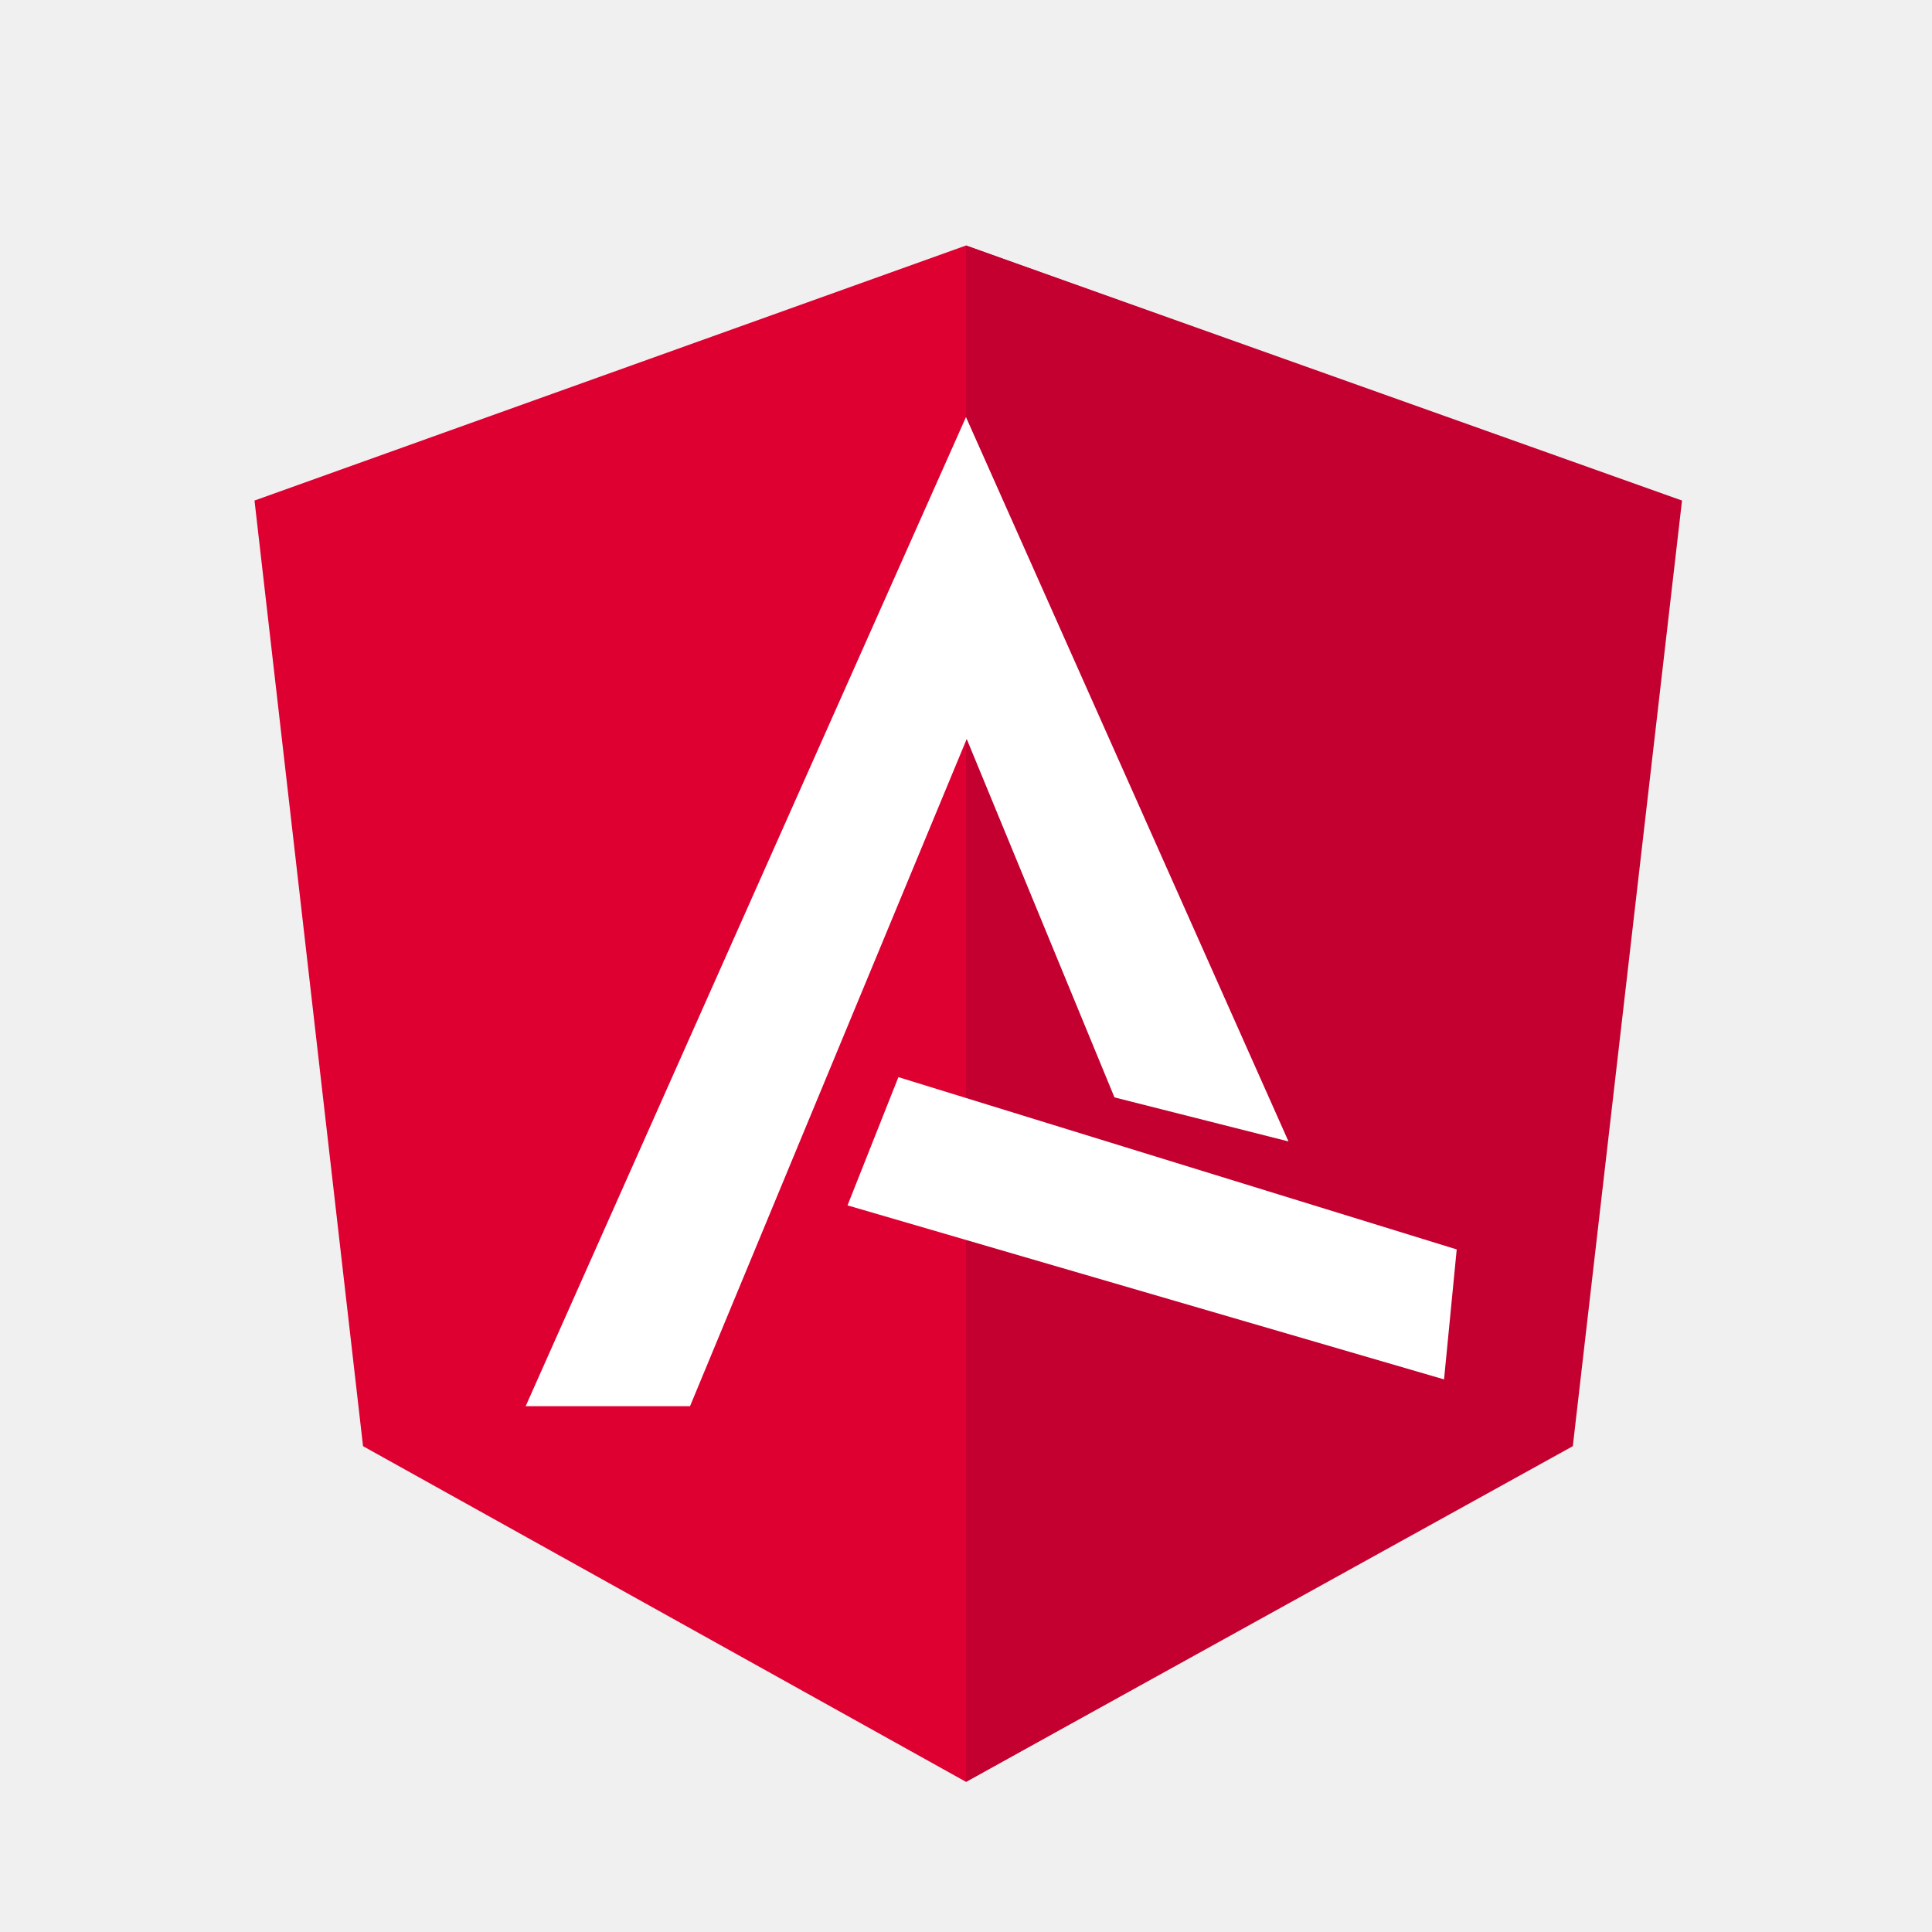
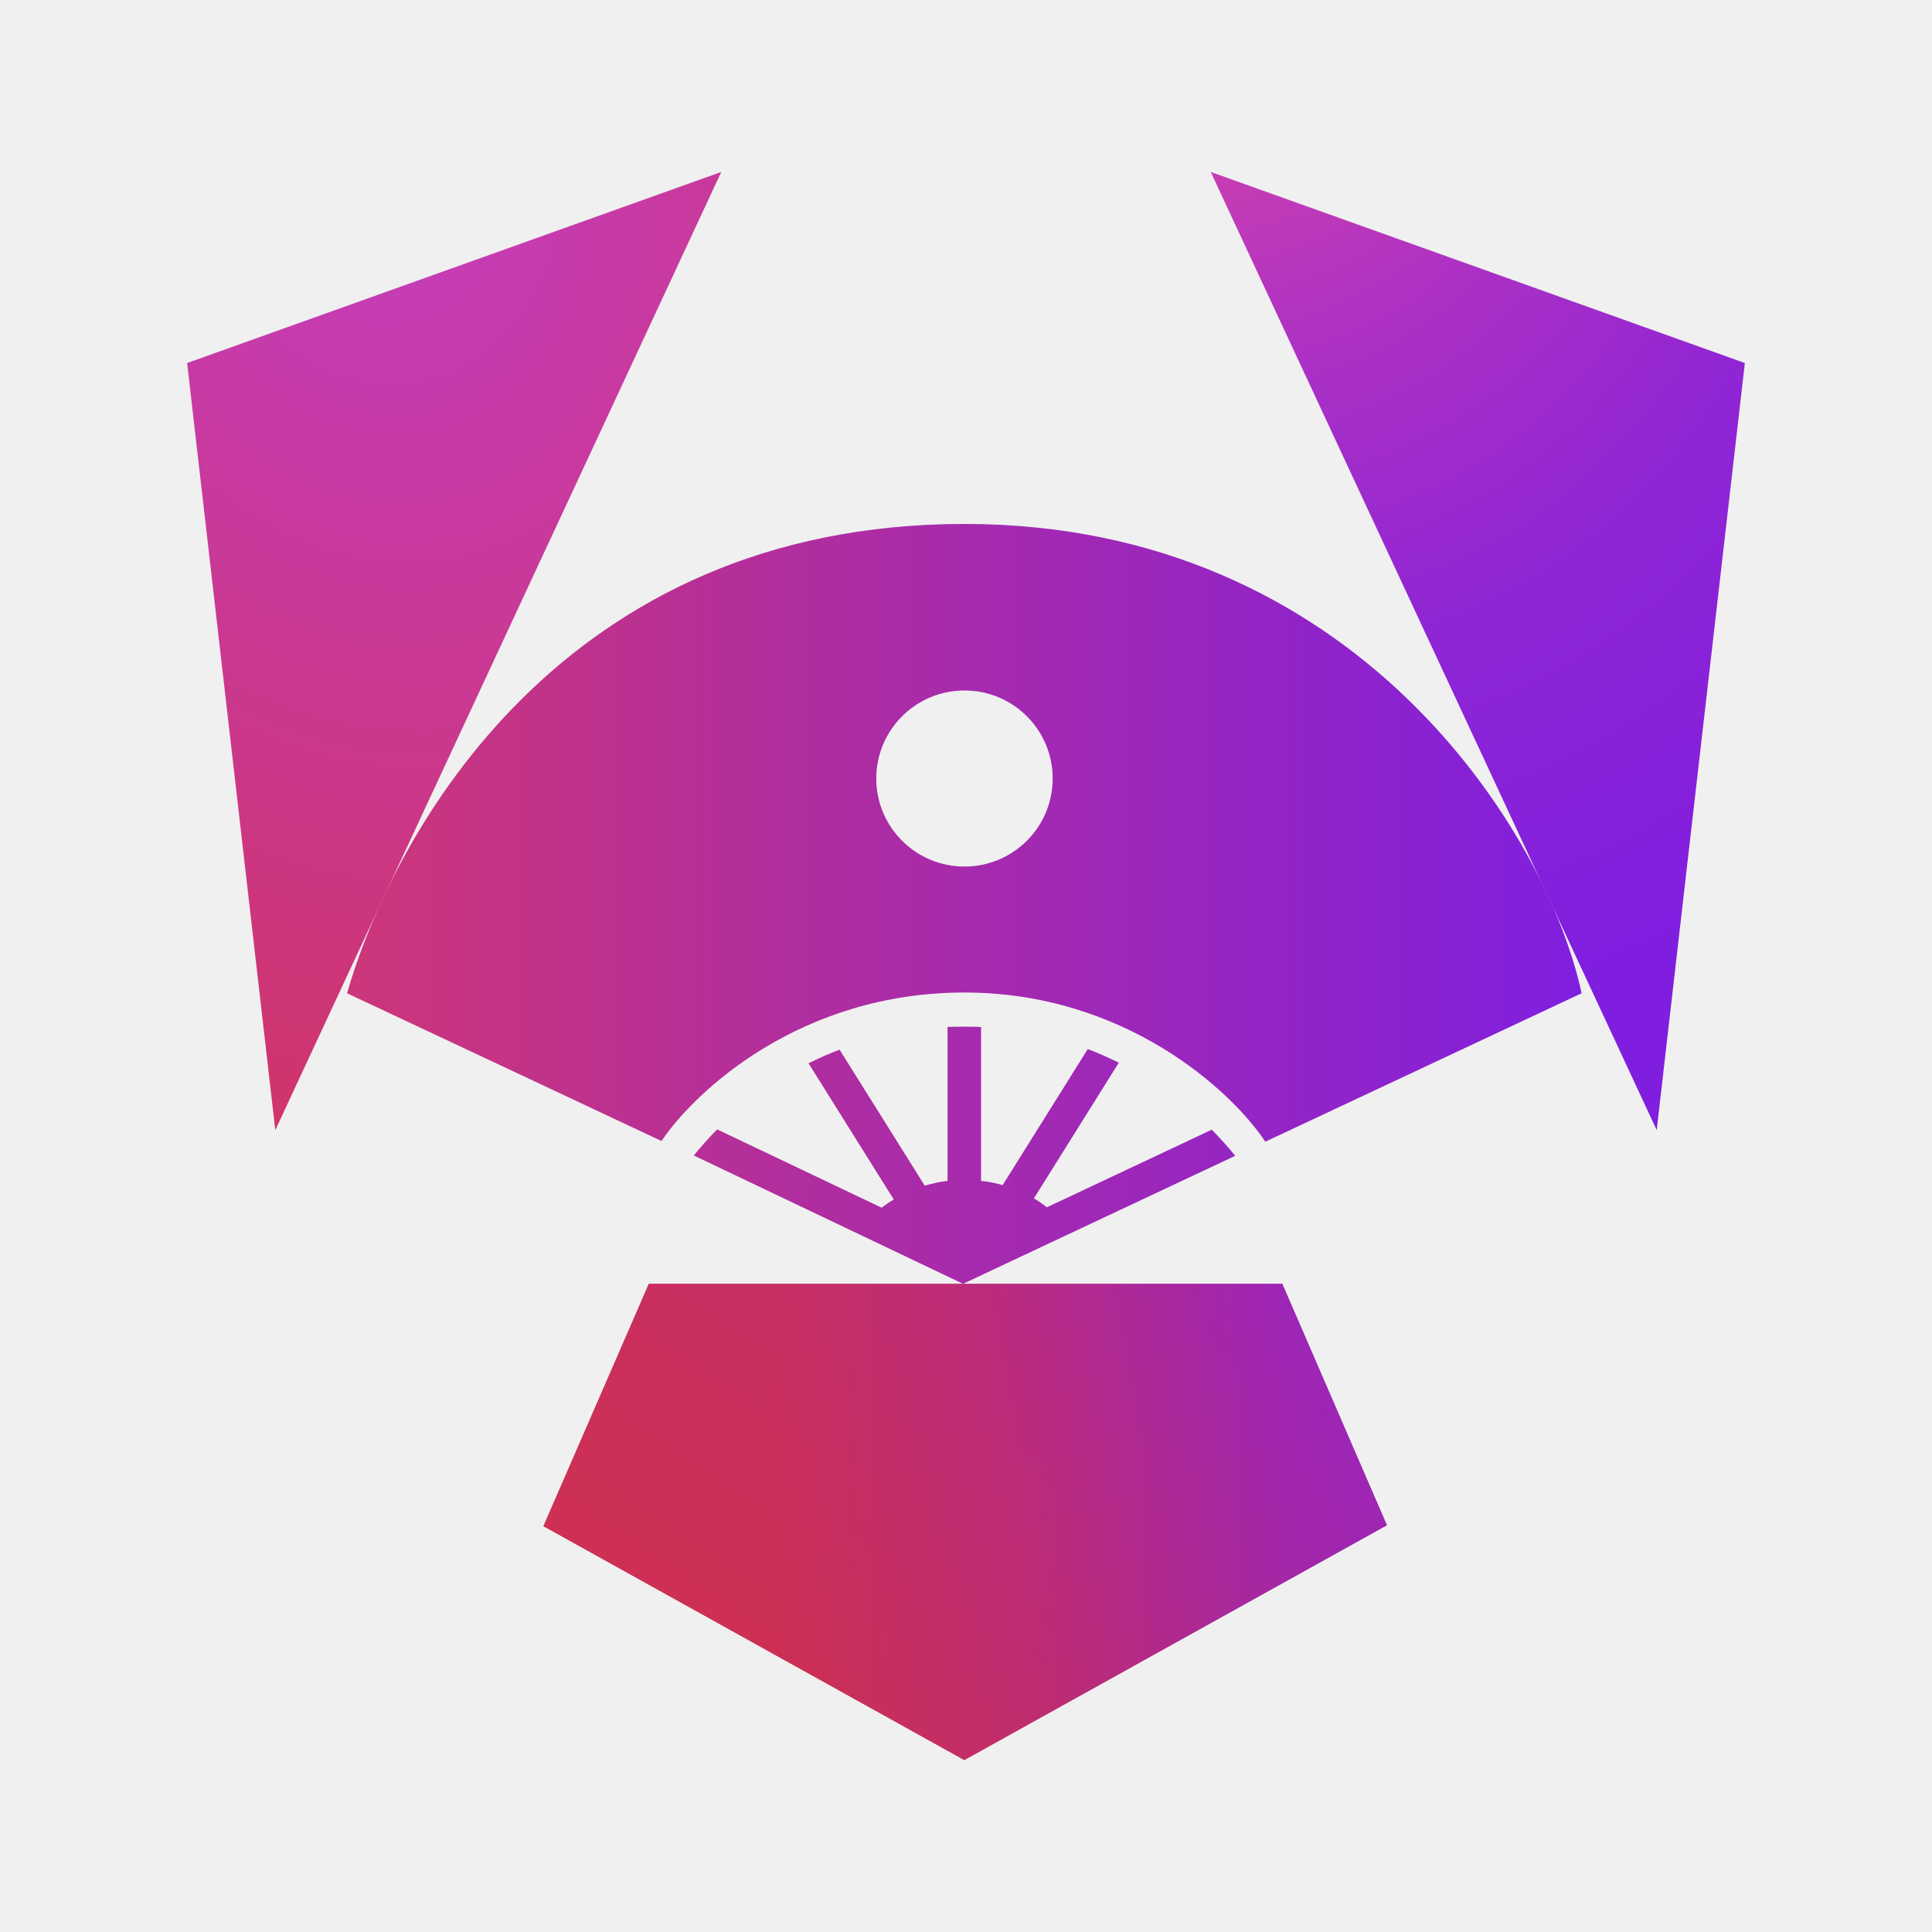
- <svg xmlns="http://www.w3.org/2000/svg" xmlns:xlink="http://www.w3.org/1999/xlink" version="1.1" preserveAspectRatio="xMidYMid meet" viewBox="0 0 500.031 500.031" width="500.03" height="500.03">
+ <svg xmlns="http://www.w3.org/2000/svg" width="191" height="191" viewBox="0 0 191 191" fill="none">
+   <path fill-rule="evenodd" clip-rule="evenodd" d="M95.352 98.122C79.154 98.122 68.764 107.827 65.396 112.801L34.312 98.196C38.866 82.382 55.56 51.798 95.352 51.798C134.008 51.798 152.933 82.26 156.36 98.196L125.087 112.871C121.793 107.874 111.234 98.122 95.352 98.122ZM104.07 76.965C104.07 81.772 100.166 85.668 95.35 85.668C90.534 85.668 86.629 81.772 86.629 76.965C86.629 72.158 90.534 68.262 95.35 68.262C100.166 68.262 104.07 72.158 104.07 76.965Z" fill="url(#paint0_linear_3177_604)" />
+   <path d="M68.594 114.235C68.716 114.076 69.114 113.585 69.737 112.888C70.36 112.191 70.775 111.775 70.904 111.654L87.169 119.398C87.242 119.335 87.459 119.163 87.741 118.972C88.023 118.782 88.27 118.635 88.359 118.585L79.933 105.12C80.226 104.975 80.97 104.614 81.596 104.339C82.222 104.064 82.794 103.847 83.001 103.773L91.424 117.219C91.602 117.164 92.08 117.029 92.559 116.926C93.038 116.823 93.502 116.763 93.674 116.746V101.532C93.861 101.52 94.477 101.496 95.451 101.496C96.425 101.496 96.882 101.52 96.989 101.532V116.746C97.157 116.758 97.63 116.81 98.175 116.926C98.72 117.041 99.031 117.135 99.118 117.168L107.537 103.715C107.606 103.743 107.693 103.776 107.798 103.817C108.114 103.939 108.585 104.121 109.165 104.382C109.936 104.73 110.605 105.058 110.605 105.058L102.21 118.48C102.309 118.53 102.587 118.685 102.903 118.91C103.219 119.135 103.429 119.3 103.494 119.355L119.799 111.681C120.031 111.915 120.642 112.55 121.227 113.216C121.813 113.881 122.061 114.193 122.112 114.266L95.208 126.919L68.594 114.235Z" fill="url(#paint1_linear_3177_604)" />
+   <path d="M126.766 126.919H95.213H64.147L53.727 150.877L95.334 174L137.11 150.784L126.766 126.919Z" fill="url(#paint2_linear_3177_604)" />
+   <path d="M126.766 126.919H95.213H64.147L53.727 150.877L95.334 174L137.11 150.784L126.766 126.919Z" fill="url(#paint3_linear_3177_604)" fill-opacity="0.5" />
+   <path d="M126.766 126.919H95.213H64.147L53.727 150.877L95.334 174L137.11 150.784L126.766 126.919Z" fill="url(#paint4_linear_3177_604)" fill-opacity="0.5" />
+   <path d="M71.305 17L18.5 35.889L27.216 111.724L71.305 17Z" fill="url(#paint5_radial_3177_604)" />
+   <path d="M119.695 17L172.5 35.889L163.784 111.724L119.695 17Z" fill="url(#paint6_radial_3177_604)" />
  <defs>
-     <path d="M250.02 63.54L250.02 63.54L65.87 129.55L93.96 374.29L250.02 461.17L250.02 461.17L250.02 461.17L406.07 374.29L434.16 129.55L250.02 63.54L250.02 63.54Z" id="a5P4Qo4TY" />
-     <path d="M250.02 107.68L250.02 107.48L250.02 308.88L250.02 308.88L250.02 461.17L250.02 461.17L407.07 374.29L435.33 129.55L250.02 63.54L250.02 63.54L250.02 107.68Z" id="ivg6x7Qye" />
-     <path d="M373.74 357.01L219.35 311.97L232.52 278.78L377.02 323.37L373.74 357.01Z" id="b3d1Ihcz3K" />
-     <path d="M288.44 284.02L250.2 191.26L178.59 363.94L136.05 363.94L250.01 107.95L333.48 295.42L288.44 284.02Z" id="h2DYxneU4" />
+     <linearGradient id="paint0_linear_3177_604" x1="34.312" y1="90.187" x2="156.36" y2="90.187" gradientUnits="userSpaceOnUse">
+       <stop stop-color="#CD3679" />
+       <stop offset="1" stop-color="#801FDF" />
+     </linearGradient>
+     <linearGradient id="paint1_linear_3177_604" x1="34.312" y1="90.187" x2="156.36" y2="90.187" gradientUnits="userSpaceOnUse">
+       <stop stop-color="#CD3679" />
+       <stop offset="1" stop-color="#801FDF" />
+     </linearGradient>
+     <linearGradient id="paint2_linear_3177_604" x1="131.285" y1="136.888" x2="53.737" y2="150.518" gradientUnits="userSpaceOnUse">
+       <stop stop-color="#9B25B3" />
+       <stop offset="0.419" stop-color="#D1304A" />
+       <stop offset="1" stop-color="#D1304B" />
+     </linearGradient>
+     <linearGradient id="paint3_linear_3177_604" x1="126.802" y1="126.919" x2="95.514" y2="174.064" gradientUnits="userSpaceOnUse">
+       <stop stop-color="#9D26BB" />
+       <stop offset="1" stop-color="#C32C47" />
+     </linearGradient>
+     <linearGradient id="paint4_linear_3177_604" x1="126.728" y1="126.919" x2="64.135" y2="126.919" gradientUnits="userSpaceOnUse">
+       <stop stop-color="#9E26BB" />
+       <stop offset="0.799" stop-color="#D03160" />
+     </linearGradient>
+     <radialGradient id="paint5_radial_3177_604" cx="0" cy="0" r="1" gradientUnits="userSpaceOnUse" gradientTransform="translate(36.7627 13.3525) rotate(78.5697) scale(100.362 75.623)">
+       <stop stop-color="#C53CB4" />
+       <stop offset="0.156" stop-color="#C53CB4" />
+       <stop offset="1" stop-color="#CF346B" />
+     </radialGradient>
+     <radialGradient id="paint6_radial_3177_604" cx="0" cy="0" r="1" gradientUnits="userSpaceOnUse" gradientTransform="translate(112.167 -19.2158) rotate(67.3404) scale(141.893 106.865)">
+       <stop stop-color="#C53CB4" />
+       <stop offset="0.264" stop-color="#C53CB4" />
+       <stop offset="0.398" stop-color="#AC31C4" />
+       <stop offset="0.612" stop-color="#8F25D5" />
+       <stop offset="0.876" stop-color="#801EDF" />
+       <stop offset="1" stop-color="#801EDF" />
+     </radialGradient>
  </defs>
-   <g>
-     <g>
-       <g>
-         <use xlink:href="#a5P4Qo4TY" opacity="1" fill="#dd0031" fill-opacity="1" />
-         <g>
-           <use xlink:href="#a5P4Qo4TY" opacity="1" fill-opacity="0" stroke="#000000" stroke-width="1" stroke-opacity="0" />
-         </g>
-       </g>
-       <g>
-         <use xlink:href="#ivg6x7Qye" opacity="1" fill="#c3002f" fill-opacity="1" />
-         <g>
-           <use xlink:href="#ivg6x7Qye" opacity="1" fill-opacity="0" stroke="#000000" stroke-width="1" stroke-opacity="0" />
-         </g>
-       </g>
-       <g>
-         <use xlink:href="#b3d1Ihcz3K" opacity="1" fill="#ffffff" fill-opacity="1" />
-       </g>
-       <g>
-         <use xlink:href="#h2DYxneU4" opacity="1" fill="#ffffff" fill-opacity="1" />
-       </g>
-     </g>
-   </g>
</svg>
